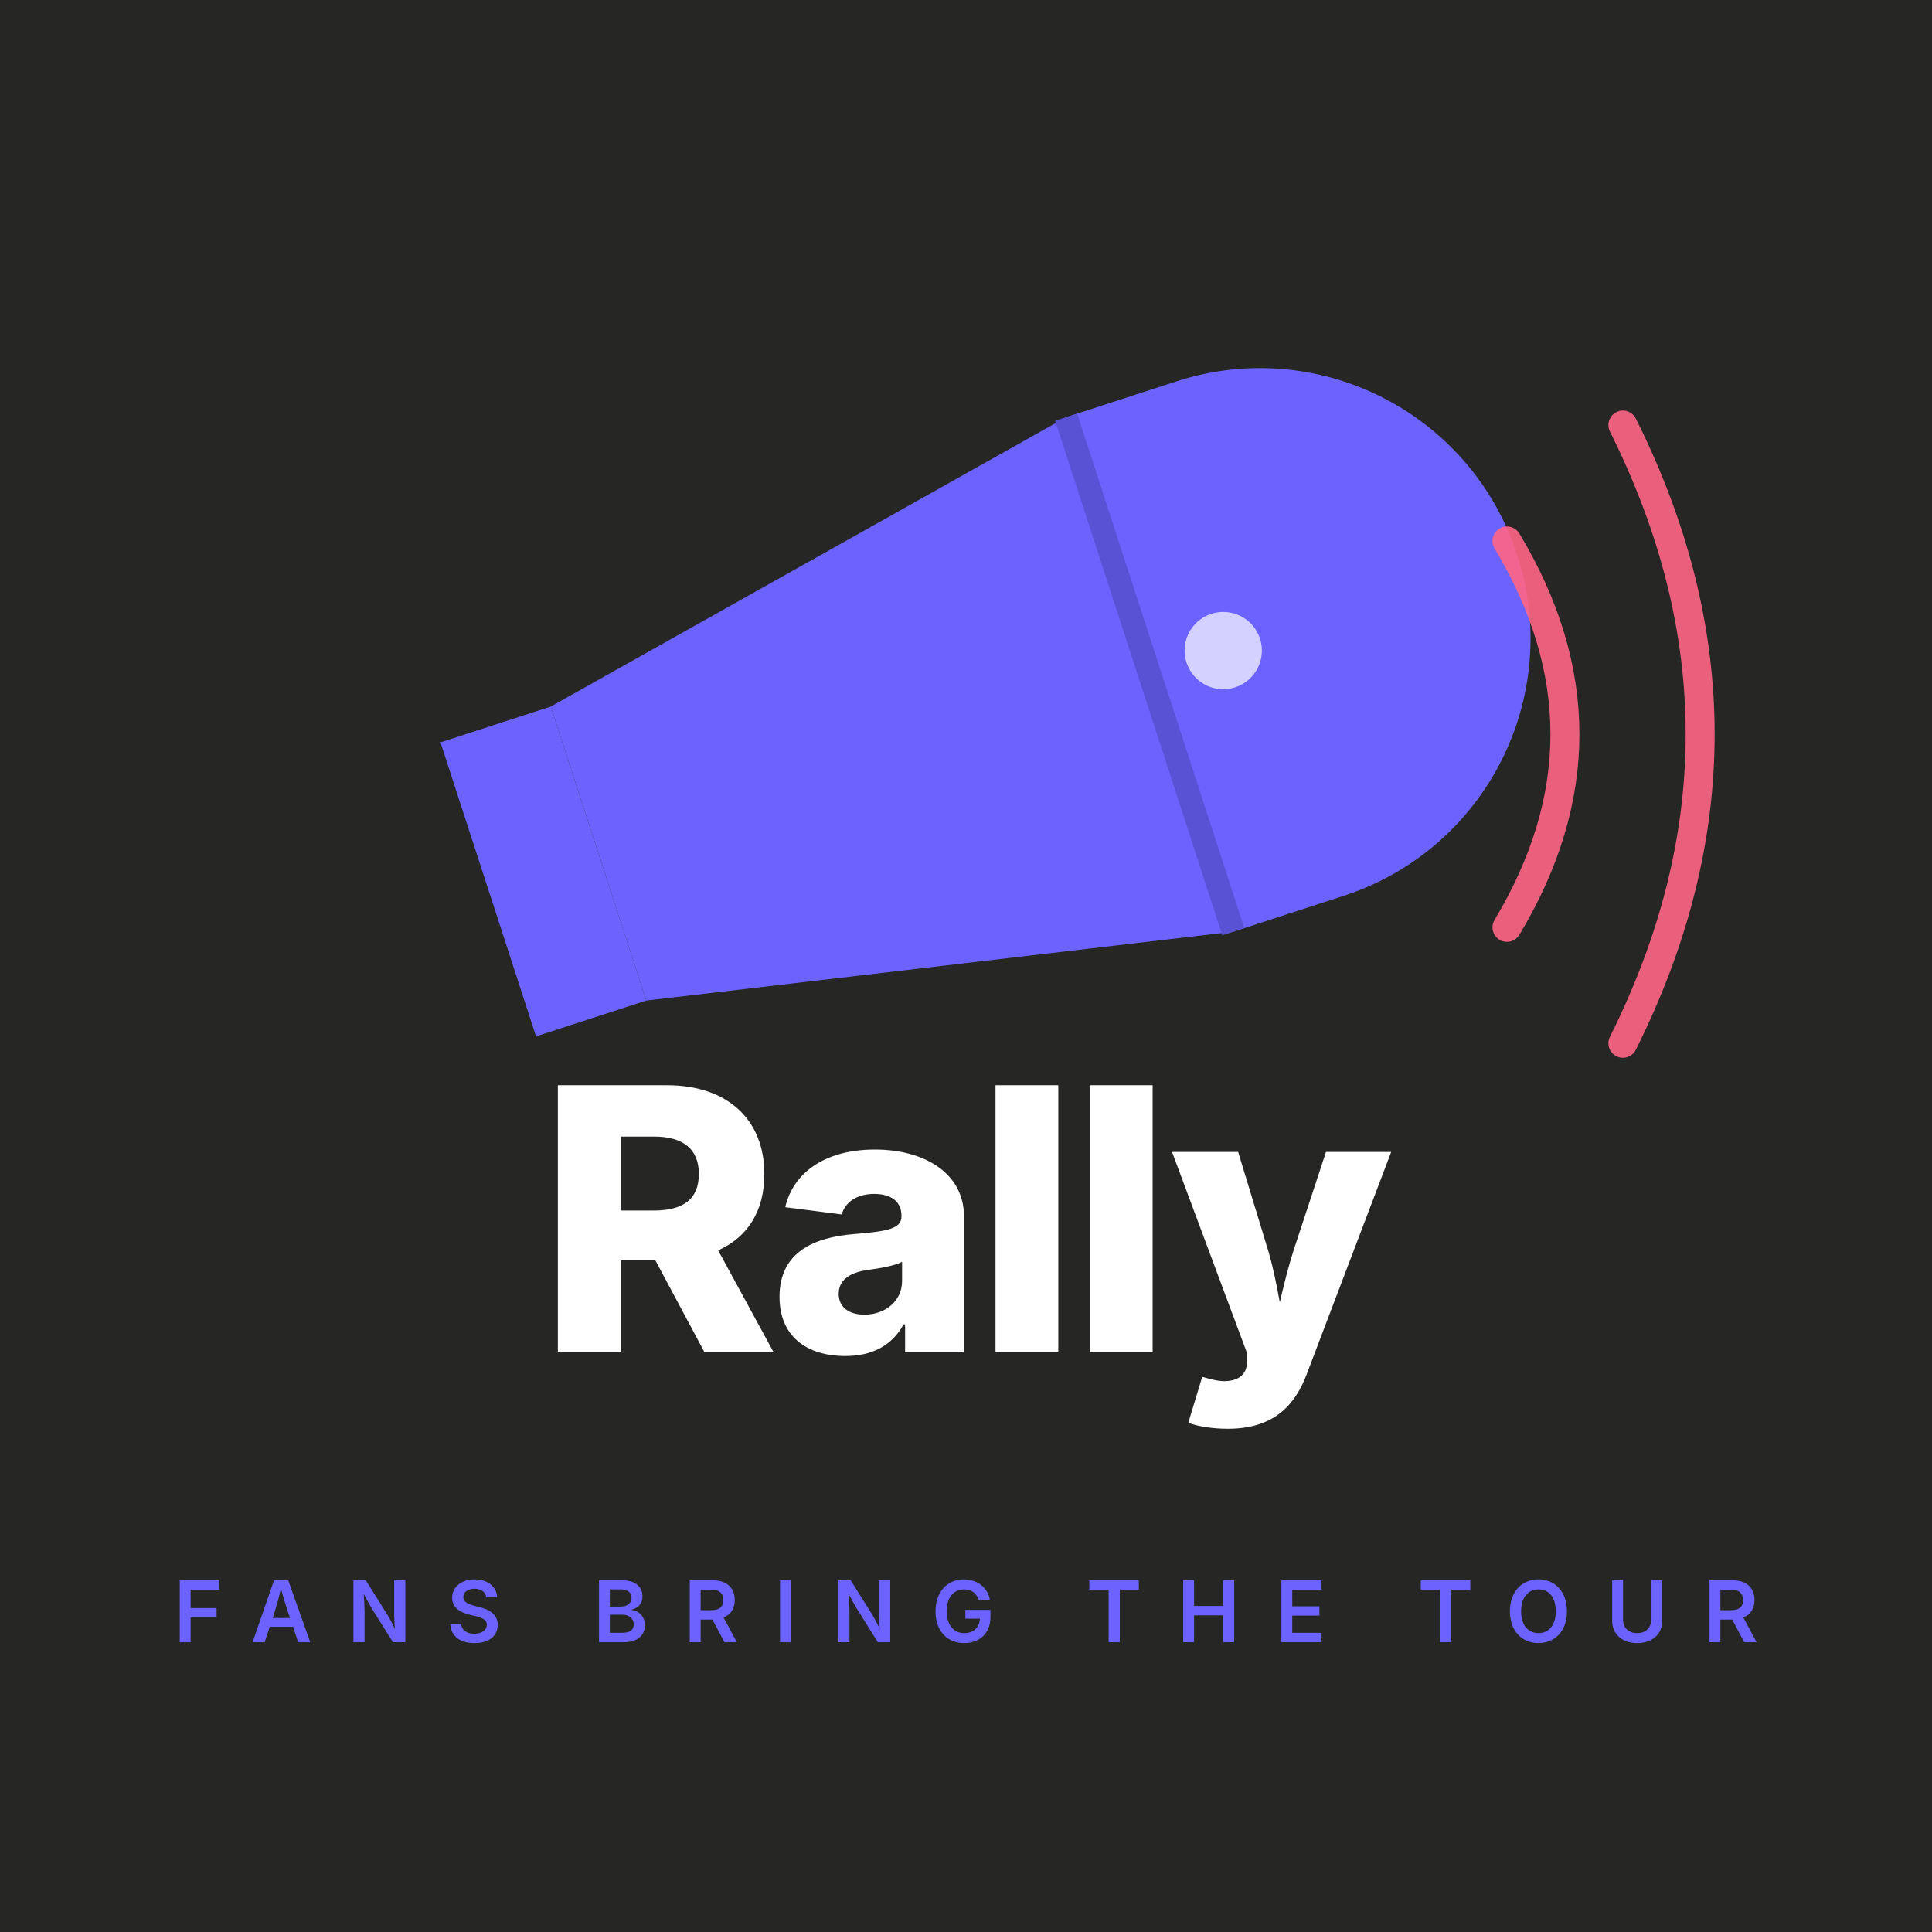
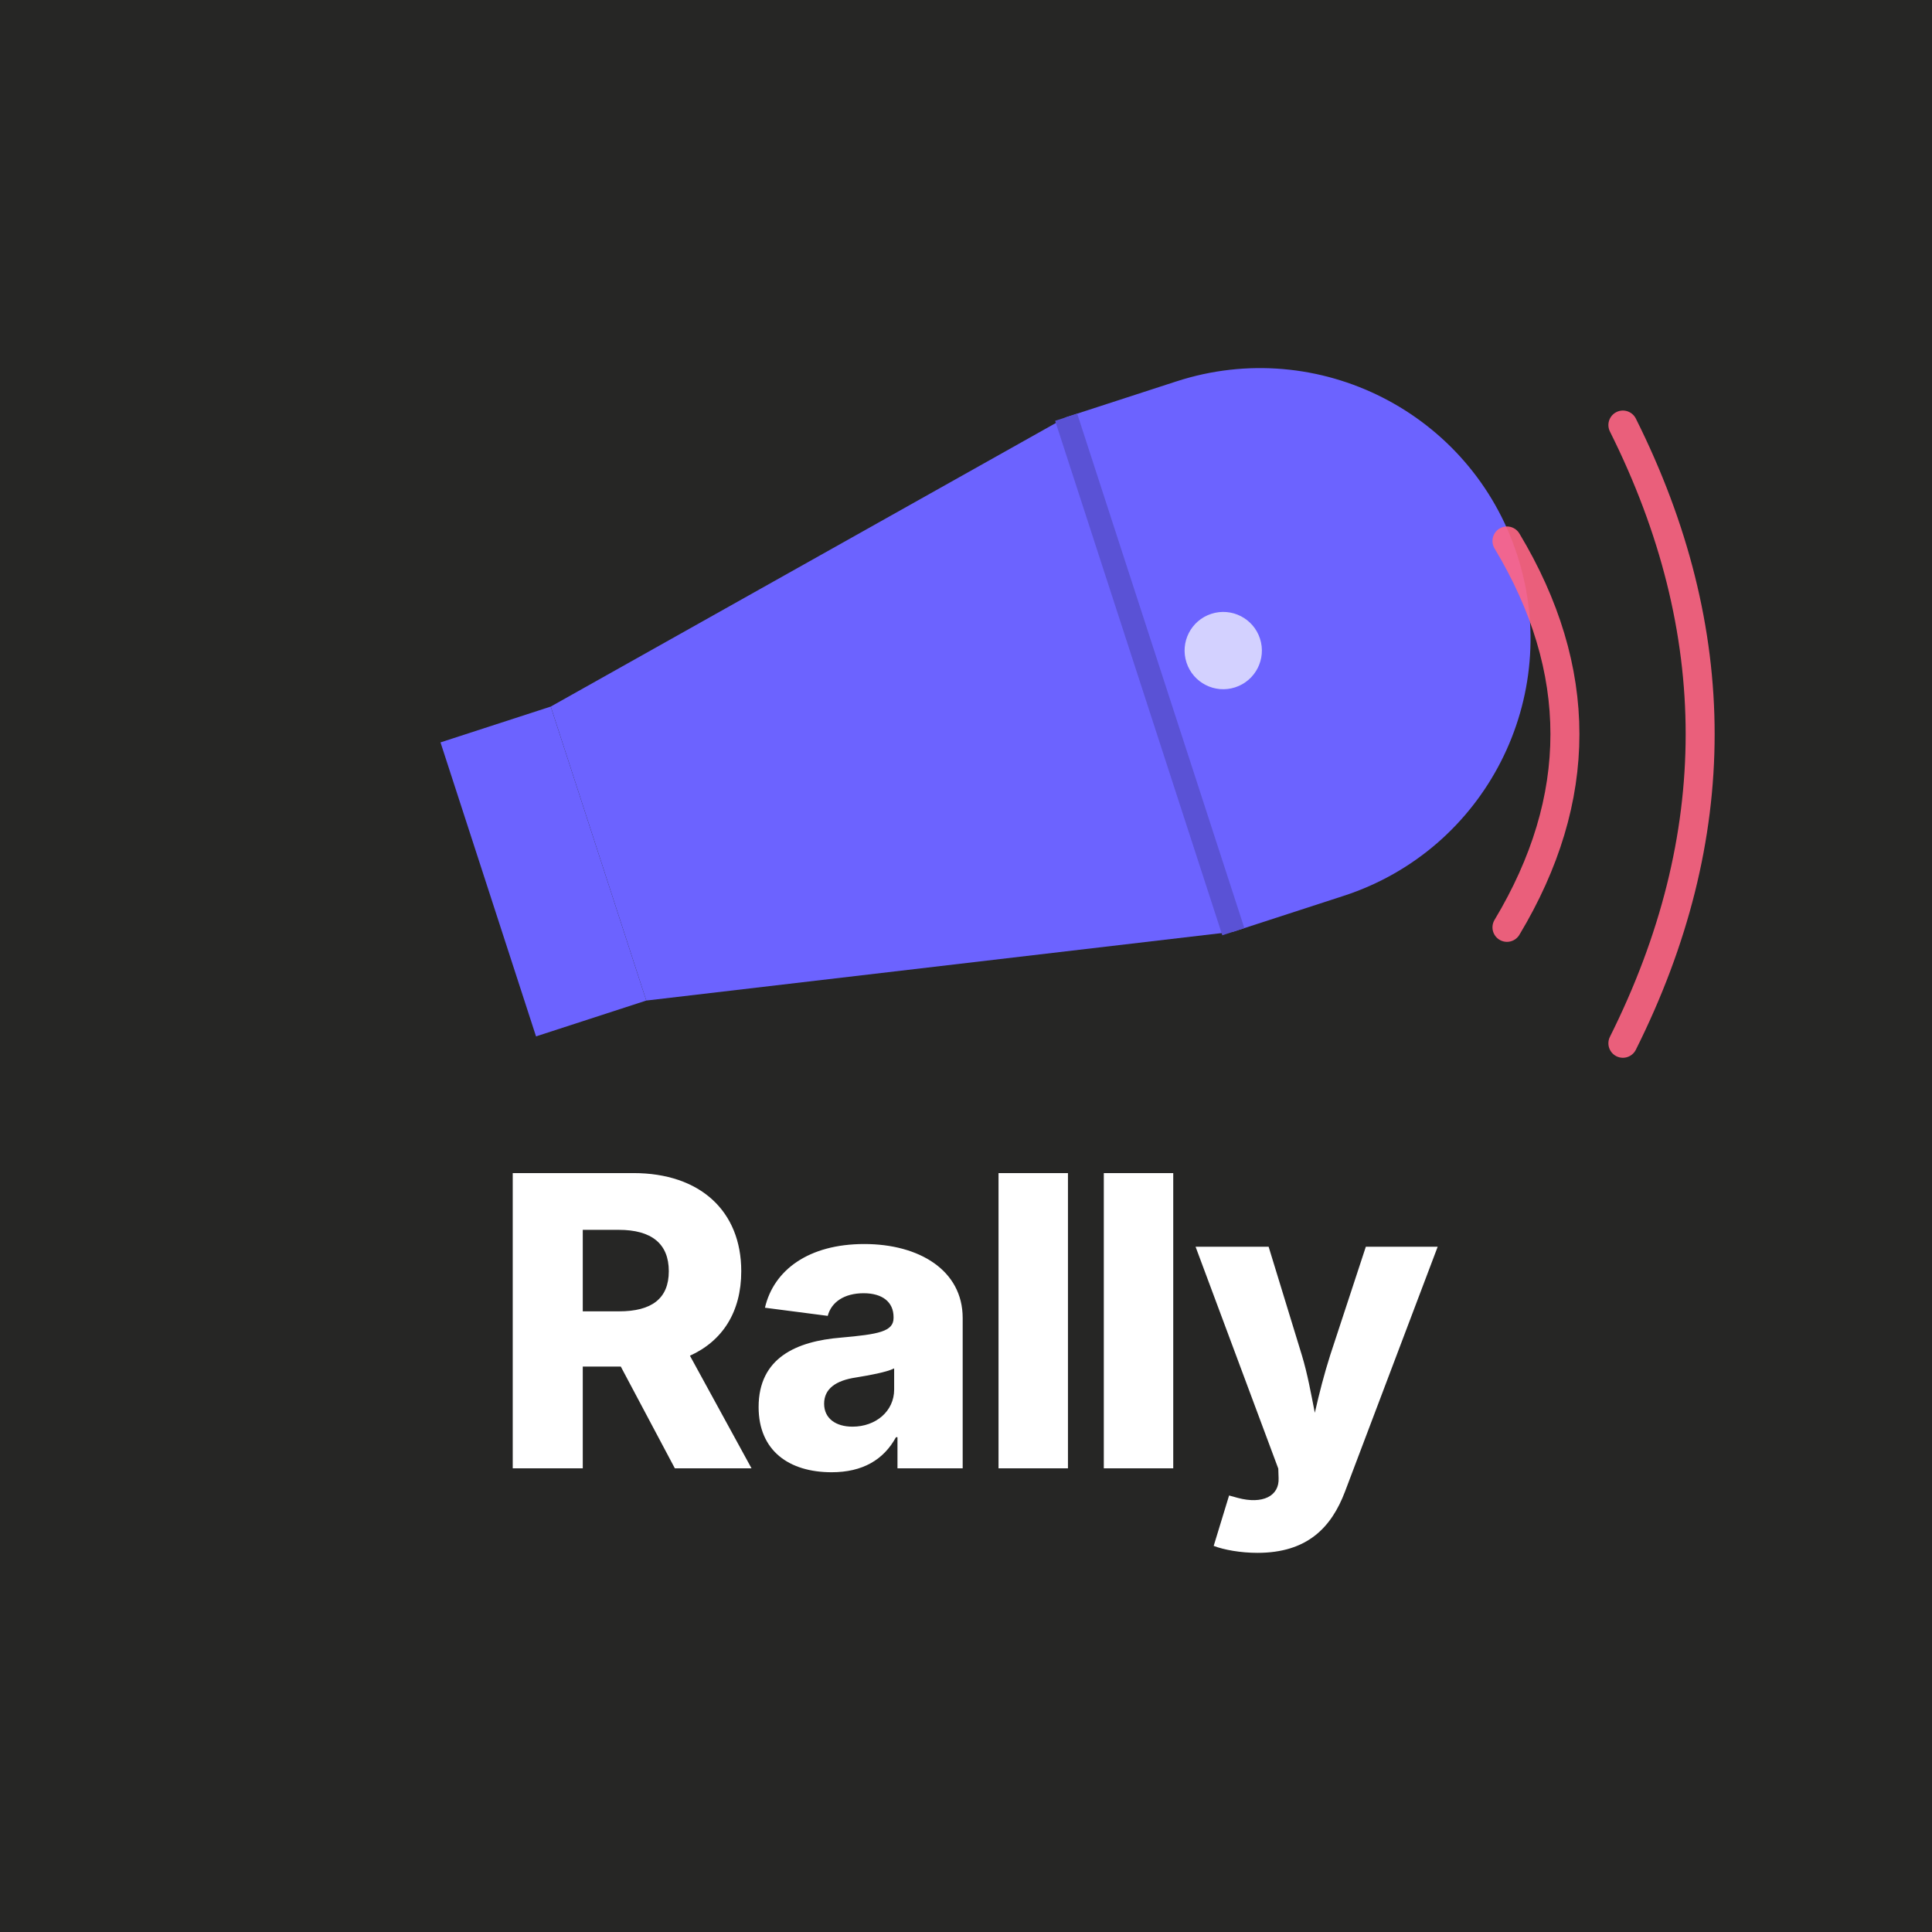
<svg xmlns="http://www.w3.org/2000/svg" viewBox="0 0 100 100" preserveAspectRatio="xMidYMid slice">
  <rect width="100" height="100" fill="#262625" />
  <g transform="translate(50 38) rotate(-18)">
    <path d="M -20 -8 L 10 -14 L 16 -14 A 4 4 0 0 1 16 14 L 10 14 L -20 8 Z" fill="#6C63FF" />
    <rect x="-26" y="-8" width="6" height="16" fill="#6C63FF" />
    <path d="M 10 -14 L 10 14" stroke="#5A52D5" stroke-width="1.2" fill="none" />
    <circle cx="14" cy="0" r="2" fill="#FFFFFF" opacity="0.7" />
  </g>
  <g stroke="#FF6584" stroke-width="1.5" fill="none" stroke-linecap="round" opacity="0.9">
    <path d="M 78 28 Q 84 38 78 48" />
    <path d="M 84 22 Q 92 38 84 54" />
  </g>
-   <text x="50" y="70" font-family="-apple-system, 'Inter', system-ui, sans-serif" font-size="19" font-weight="800" fill="#FFFFFF" text-anchor="middle" letter-spacing="-0.5">Rally</text>
-   <text x="50" y="85" font-family="-apple-system, 'Inter', system-ui, sans-serif" font-size="4.4" font-weight="600" fill="#6C63FF" text-anchor="middle" letter-spacing="1.8">FANS BRING THE TOUR</text>
+   <text x="50" y="76" font-family="-apple-system, 'Inter', system-ui, sans-serif" font-size="21" font-weight="800" fill="#FFFFFF" text-anchor="middle" letter-spacing="-0.5">Rally</text>
</svg>
